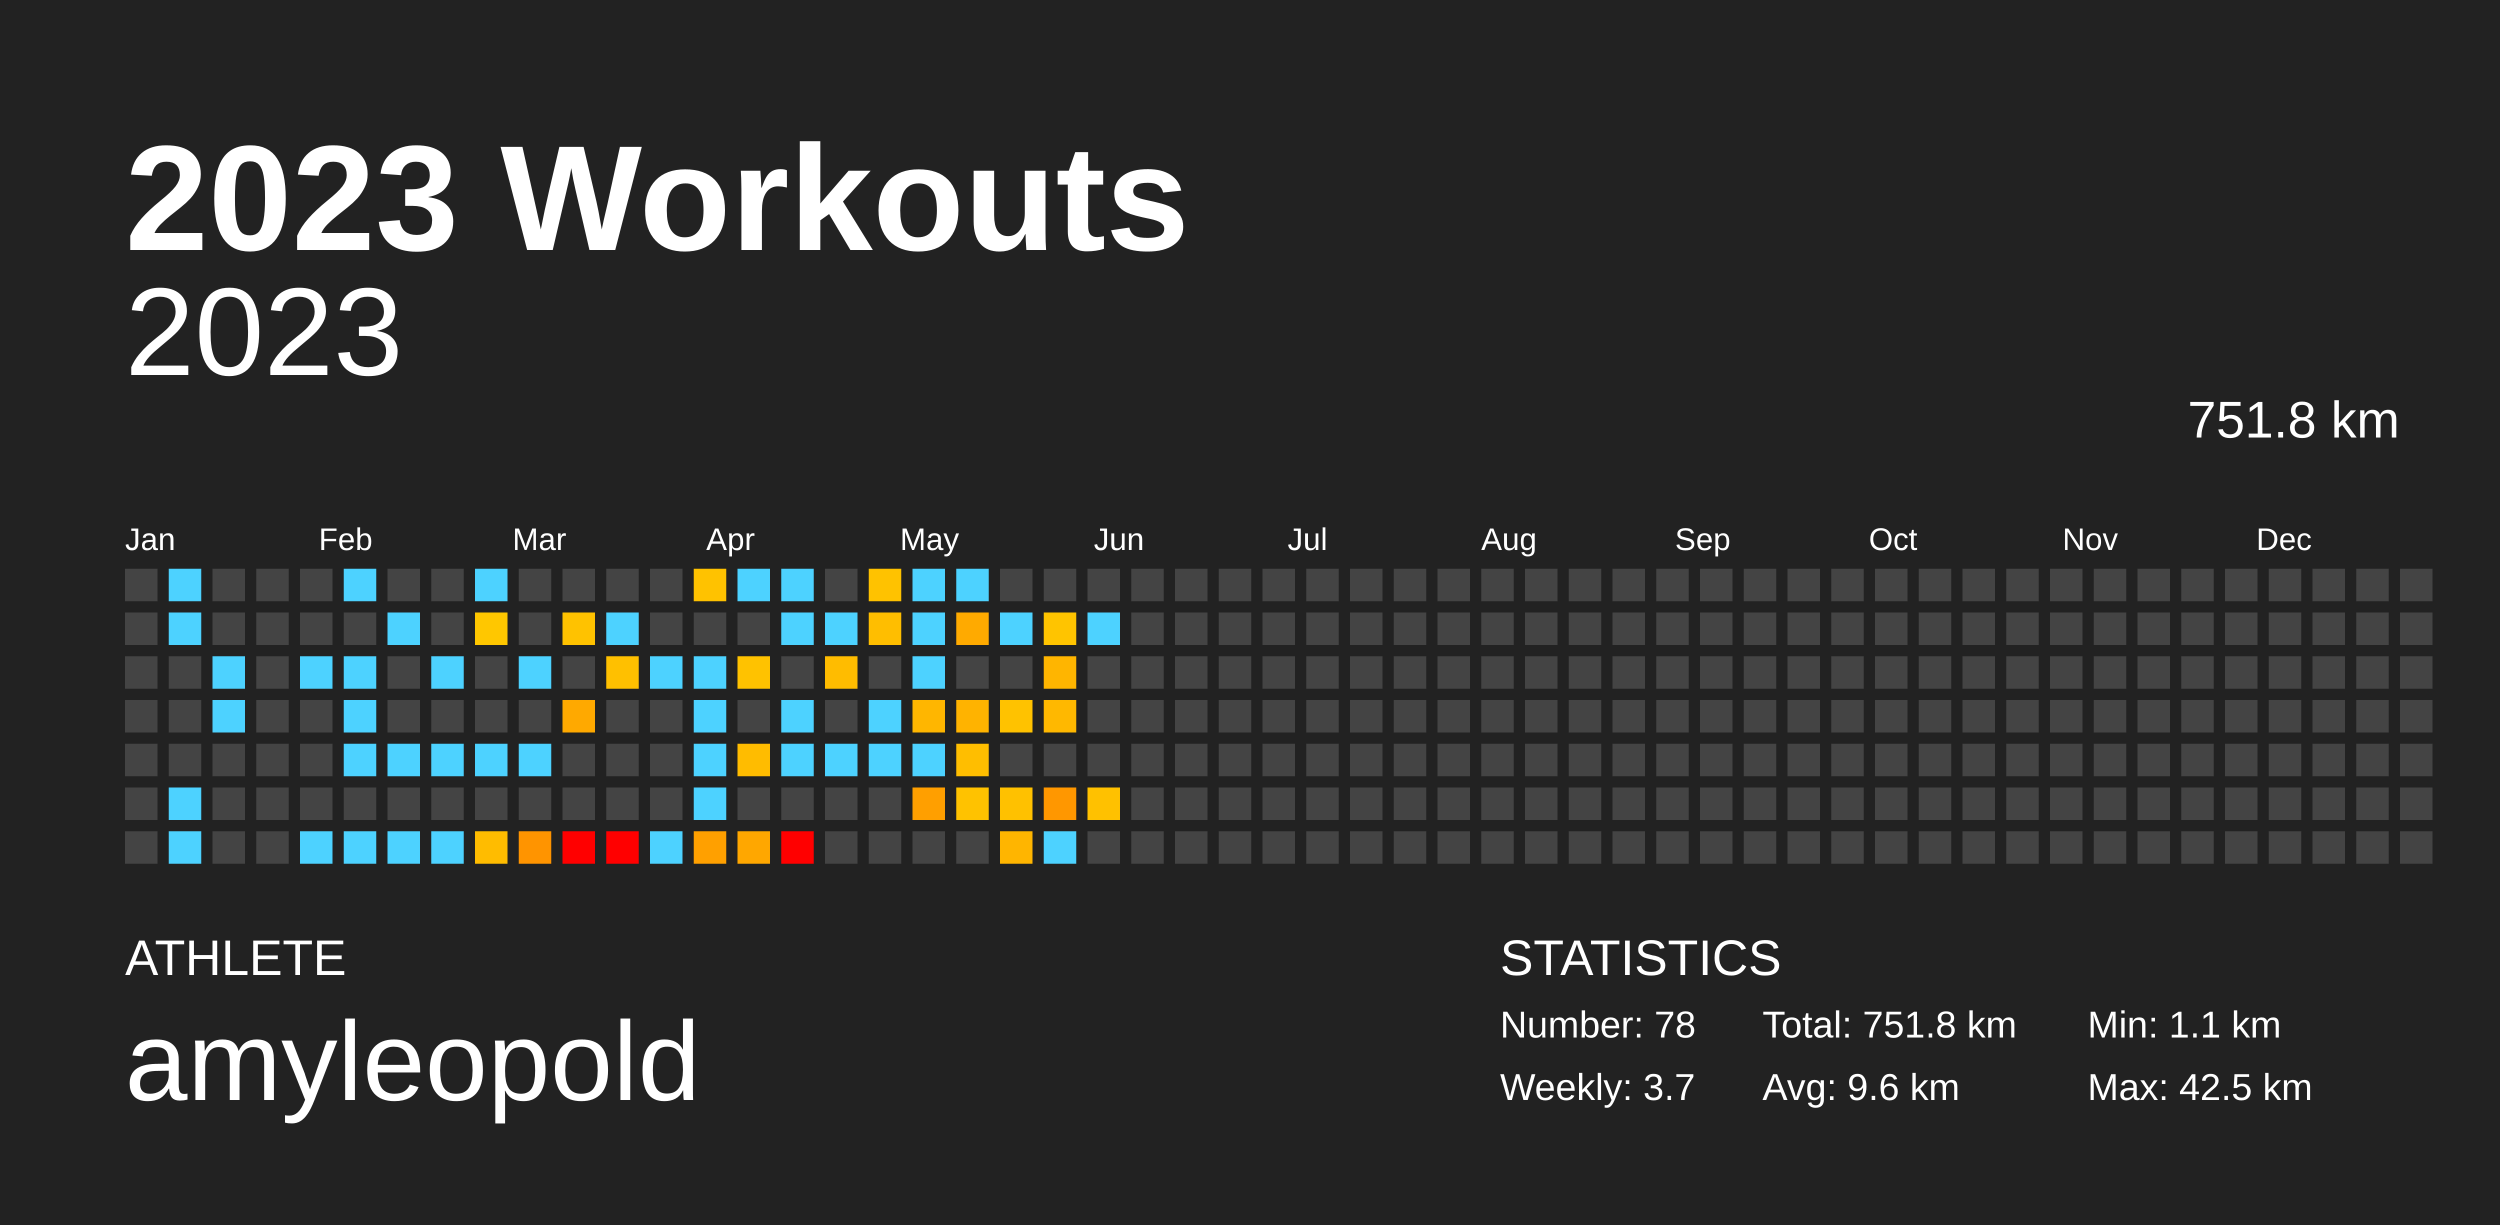
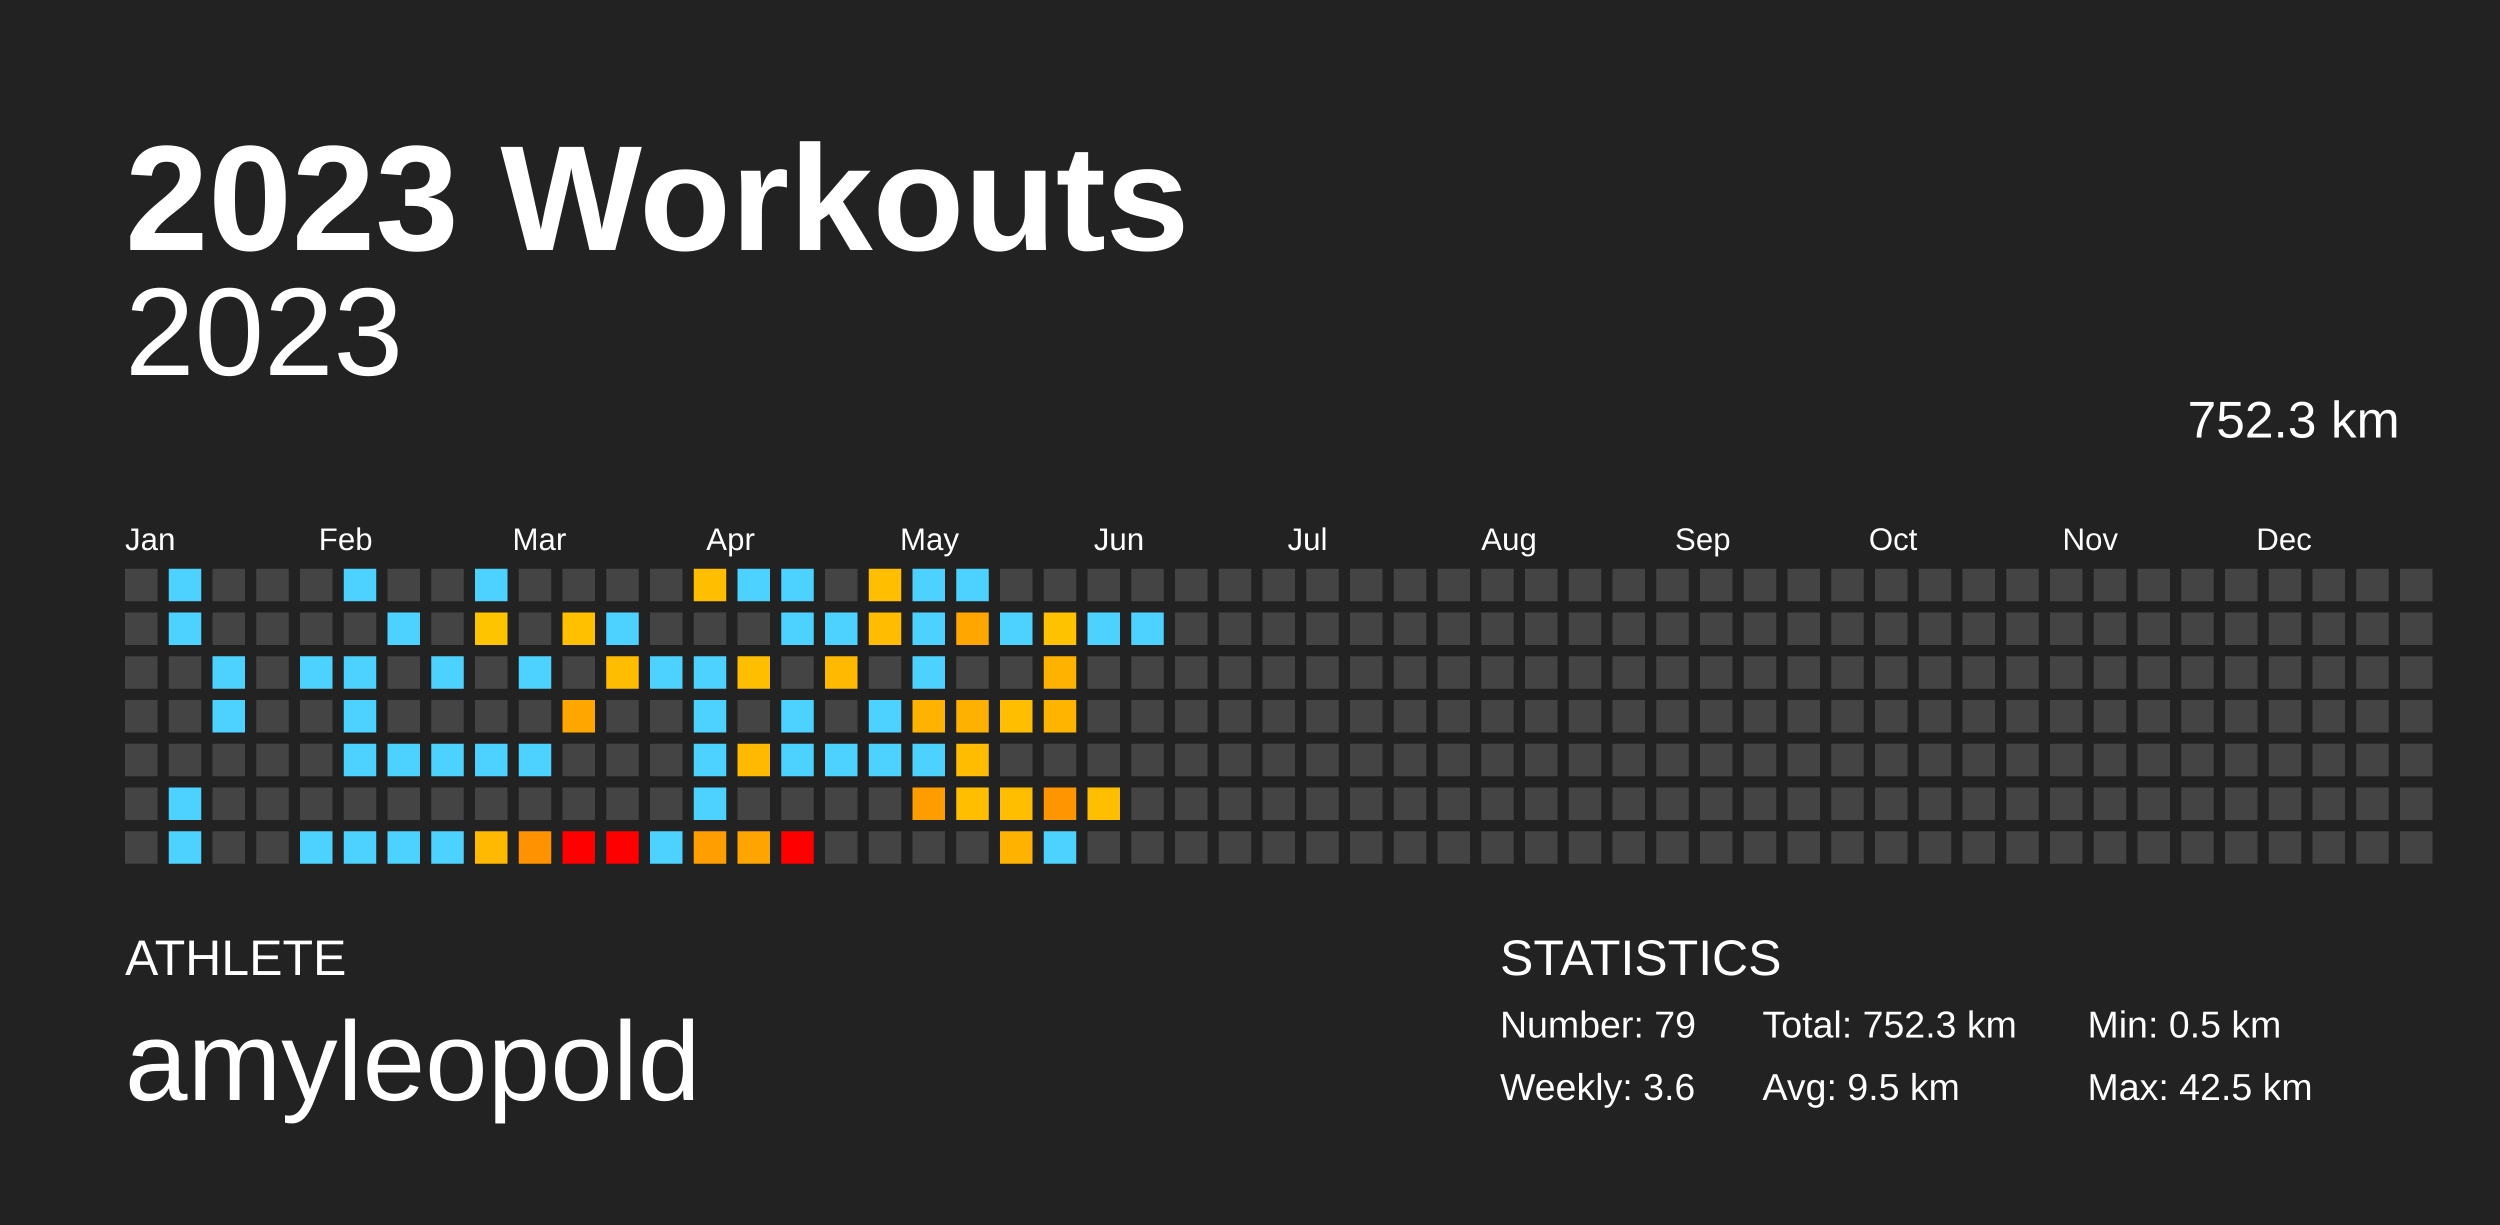
<svg xmlns="http://www.w3.org/2000/svg" baseProfile="full" height="98mm" version="1.1" viewBox="0,0,200,98" width="200mm">
  <defs />
  <rect fill="#222222" height="98" width="200" x="0" y="0" />
  <text fill="#FFFFFF" style="font-size:12px; font-family:Arial; font-weight:bold;" x="10" y="20">2023 Workouts</text>
  <text fill="#FFFFFF" style="font-size:4px; font-family:Arial" x="10" y="78">ATHLETE</text>
  <text fill="#FFFFFF" style="font-size:9px; font-family:Arial" x="10" y="88">amyleopold</text>
  <text fill="#FFFFFF" style="font-size:4px; font-family:Arial" x="120" y="78">STATISTICS</text>
-   <text fill="#FFFFFF" style="font-size:3px; font-family:Arial" x="120" y="83">Number: 78</text>
-   <text fill="#FFFFFF" style="font-size:3px; font-family:Arial" x="120" y="88">Weekly: 3.7</text>
-   <text fill="#FFFFFF" style="font-size:3px; font-family:Arial" x="141" y="83">Total: 751.8 km</text>
-   <text fill="#FFFFFF" style="font-size:3px; font-family:Arial" x="141" y="88">Avg: 9.6 km</text>
-   <text fill="#FFFFFF" style="font-size:3px; font-family:Arial" x="167" y="83">Min: 1.1 km</text>
+   <text fill="#FFFFFF" style="font-size:3px; font-family:Arial" x="120" y="83">Number: 79</text>
+   <text fill="#FFFFFF" style="font-size:3px; font-family:Arial" x="120" y="88">Weekly: 3.6</text>
+   <text fill="#FFFFFF" style="font-size:3px; font-family:Arial" x="141" y="83">Total: 752.3 km</text>
+   <text fill="#FFFFFF" style="font-size:3px; font-family:Arial" x="141" y="88">Avg: 9.5 km</text>
+   <text fill="#FFFFFF" style="font-size:3px; font-family:Arial" x="167" y="83">Min: 0.5 km</text>
  <text fill="#FFFFFF" style="font-size:3px; font-family:Arial" x="167" y="88">Max: 42.5 km</text>
  <text alignment-baseline="hanging" fill="#FFFFFF" style="font-size:10.0px; font-family:Arial;" x="10" y="30">2023</text>
-   <text alignment-baseline="hanging" fill="#FFFFFF" style="font-size:4.125px; font-family:Arial;" x="175" y="35">751.8 km</text>
+   <text alignment-baseline="hanging" fill="#FFFFFF" style="font-size:4.125px; font-family:Arial;" x="175" y="35">752.3 km</text>
  <text fill="#FFFFFF" style="font-size:2.5px; font-family:Arial" x="10.0" y="44">Jan</text>
  <text fill="#FFFFFF" style="font-size:2.5px; font-family:Arial" x="25.5" y="44">Feb</text>
  <text fill="#FFFFFF" style="font-size:2.5px; font-family:Arial" x="41.0" y="44">Mar</text>
  <text fill="#FFFFFF" style="font-size:2.5px; font-family:Arial" x="56.5" y="44">Apr</text>
  <text fill="#FFFFFF" style="font-size:2.5px; font-family:Arial" x="72.0" y="44">May</text>
  <text fill="#FFFFFF" style="font-size:2.5px; font-family:Arial" x="87.5" y="44">Jun</text>
  <text fill="#FFFFFF" style="font-size:2.5px; font-family:Arial" x="103.0" y="44">Jul</text>
  <text fill="#FFFFFF" style="font-size:2.5px; font-family:Arial" x="118.5" y="44">Aug</text>
  <text fill="#FFFFFF" style="font-size:2.5px; font-family:Arial" x="134.0" y="44">Sep</text>
  <text fill="#FFFFFF" style="font-size:2.5px; font-family:Arial" x="149.5" y="44">Oct</text>
  <text fill="#FFFFFF" style="font-size:2.5px; font-family:Arial" x="165.0" y="44">Nov</text>
  <text fill="#FFFFFF" style="font-size:2.5px; font-family:Arial" x="180.5" y="44">Dec</text>
  <rect fill="#444444" height="2.6" width="2.6" x="10.0" y="45.5" />
  <rect fill="#444444" height="2.6" width="2.6" x="10.0" y="49.0" />
  <rect fill="#444444" height="2.6" width="2.6" x="10.0" y="52.5" />
  <rect fill="#444444" height="2.6" width="2.6" x="10.0" y="56.0" />
  <rect fill="#444444" height="2.6" width="2.6" x="10.0" y="59.5" />
  <rect fill="#444444" height="2.6" width="2.6" x="10.0" y="63.0" />
  <rect fill="#444444" height="2.6" width="2.6" x="10.0" y="66.5" />
  <rect fill="#4dd2ff" height="2.6" width="2.6" x="13.5" y="45.5" />
  <rect fill="#4dd2ff" height="2.6" width="2.6" x="13.5" y="49.0" />
  <rect fill="#444444" height="2.6" width="2.6" x="13.5" y="52.5" />
  <rect fill="#444444" height="2.6" width="2.6" x="13.5" y="56.0" />
  <rect fill="#444444" height="2.6" width="2.6" x="13.5" y="59.5" />
  <rect fill="#4dd2ff" height="2.6" width="2.6" x="13.5" y="63.0" />
  <rect fill="#4dd2ff" height="2.6" width="2.6" x="13.5" y="66.5" />
  <rect fill="#444444" height="2.6" width="2.6" x="17.0" y="45.5" />
  <rect fill="#444444" height="2.6" width="2.6" x="17.0" y="49.0" />
  <rect fill="#4dd2ff" height="2.6" width="2.6" x="17.0" y="52.5" />
  <rect fill="#4dd2ff" height="2.6" width="2.6" x="17.0" y="56.0" />
  <rect fill="#444444" height="2.6" width="2.6" x="17.0" y="59.5" />
  <rect fill="#444444" height="2.6" width="2.6" x="17.0" y="63.0" />
  <rect fill="#444444" height="2.6" width="2.6" x="17.0" y="66.5" />
  <rect fill="#444444" height="2.6" width="2.6" x="20.5" y="45.5" />
  <rect fill="#444444" height="2.6" width="2.6" x="20.5" y="49.0" />
  <rect fill="#444444" height="2.6" width="2.6" x="20.5" y="52.5" />
  <rect fill="#444444" height="2.6" width="2.6" x="20.5" y="56.0" />
  <rect fill="#444444" height="2.6" width="2.6" x="20.5" y="59.5" />
  <rect fill="#444444" height="2.6" width="2.6" x="20.5" y="63.0" />
  <rect fill="#444444" height="2.6" width="2.6" x="20.5" y="66.5" />
  <rect fill="#444444" height="2.6" width="2.6" x="24.0" y="45.5" />
  <rect fill="#444444" height="2.6" width="2.6" x="24.0" y="49.0" />
  <rect fill="#4dd2ff" height="2.6" width="2.6" x="24.0" y="52.5" />
  <rect fill="#444444" height="2.6" width="2.6" x="24.0" y="56.0" />
  <rect fill="#444444" height="2.6" width="2.6" x="24.0" y="59.5" />
  <rect fill="#444444" height="2.6" width="2.6" x="24.0" y="63.0" />
  <rect fill="#4dd2ff" height="2.6" width="2.6" x="24.0" y="66.5" />
  <rect fill="#4dd2ff" height="2.6" width="2.6" x="27.5" y="45.5" />
  <rect fill="#444444" height="2.6" width="2.6" x="27.5" y="49.0" />
  <rect fill="#4dd2ff" height="2.6" width="2.6" x="27.5" y="52.5" />
  <rect fill="#4dd2ff" height="2.6" width="2.6" x="27.5" y="56.0" />
  <rect fill="#4dd2ff" height="2.6" width="2.6" x="27.5" y="59.5" />
  <rect fill="#444444" height="2.6" width="2.6" x="27.5" y="63.0" />
  <rect fill="#4dd2ff" height="2.6" width="2.6" x="27.5" y="66.5" />
  <rect fill="#444444" height="2.6" width="2.6" x="31.0" y="45.5" />
  <rect fill="#4dd2ff" height="2.6" width="2.6" x="31.0" y="49.0" />
  <rect fill="#444444" height="2.6" width="2.6" x="31.0" y="52.5" />
  <rect fill="#444444" height="2.6" width="2.6" x="31.0" y="56.0" />
  <rect fill="#4dd2ff" height="2.6" width="2.6" x="31.0" y="59.5" />
  <rect fill="#444444" height="2.6" width="2.6" x="31.0" y="63.0" />
  <rect fill="#4dd2ff" height="2.6" width="2.6" x="31.0" y="66.5" />
  <rect fill="#444444" height="2.6" width="2.6" x="34.5" y="45.5" />
  <rect fill="#444444" height="2.6" width="2.6" x="34.5" y="49.0" />
  <rect fill="#4dd2ff" height="2.6" width="2.6" x="34.5" y="52.5" />
  <rect fill="#444444" height="2.6" width="2.6" x="34.5" y="56.0" />
  <rect fill="#4dd2ff" height="2.6" width="2.6" x="34.5" y="59.5" />
  <rect fill="#444444" height="2.6" width="2.6" x="34.5" y="63.0" />
  <rect fill="#4dd2ff" height="2.6" width="2.6" x="34.5" y="66.5" />
  <rect fill="#4dd2ff" height="2.6" width="2.6" x="38.0" y="45.5" />
-   <rect fill="#ffc700" height="2.6" width="2.6" x="38.0" y="49.0" />
+   <rect fill="#ffc400" height="2.6" width="2.6" x="38.0" y="49.0" />
  <rect fill="#444444" height="2.6" width="2.6" x="38.0" y="52.5" />
  <rect fill="#444444" height="2.6" width="2.6" x="38.0" y="56.0" />
  <rect fill="#4dd2ff" height="2.6" width="2.6" x="38.0" y="59.5" />
  <rect fill="#444444" height="2.6" width="2.6" x="38.0" y="63.0" />
-   <rect fill="#ffbc00" height="2.6" width="2.6" x="38.0" y="66.5" />
+   <rect fill="#ffb900" height="2.6" width="2.6" x="38.0" y="66.5" />
  <rect fill="#444444" height="2.6" width="2.6" x="41.5" y="45.5" />
  <rect fill="#444444" height="2.6" width="2.6" x="41.5" y="49.0" />
  <rect fill="#4dd2ff" height="2.6" width="2.6" x="41.5" y="52.5" />
  <rect fill="#444444" height="2.6" width="2.6" x="41.5" y="56.0" />
  <rect fill="#4dd2ff" height="2.6" width="2.6" x="41.5" y="59.5" />
  <rect fill="#444444" height="2.6" width="2.6" x="41.5" y="63.0" />
-   <rect fill="#ff9400" height="2.6" width="2.6" x="41.5" y="66.5" />
+   <rect fill="#ff9200" height="2.6" width="2.6" x="41.5" y="66.5" />
  <rect fill="#444444" height="2.6" width="2.6" x="45.0" y="45.5" />
-   <rect fill="#ffc200" height="2.6" width="2.6" x="45.0" y="49.0" />
+   <rect fill="#ffc000" height="2.6" width="2.6" x="45.0" y="49.0" />
  <rect fill="#444444" height="2.6" width="2.6" x="45.0" y="52.5" />
-   <rect fill="#ffa900" height="2.6" width="2.6" x="45.0" y="56.0" />
+   <rect fill="#ffa700" height="2.6" width="2.6" x="45.0" y="56.0" />
  <rect fill="#444444" height="2.6" width="2.6" x="45.0" y="59.5" />
  <rect fill="#444444" height="2.6" width="2.6" x="45.0" y="63.0" />
  <rect fill="red" height="2.6" width="2.6" x="45.0" y="66.5" />
  <rect fill="#444444" height="2.6" width="2.6" x="48.5" y="45.5" />
  <rect fill="#4dd2ff" height="2.6" width="2.6" x="48.5" y="49.0" />
-   <rect fill="#ffc000" height="2.6" width="2.6" x="48.5" y="52.5" />
+   <rect fill="#ffbd00" height="2.6" width="2.6" x="48.5" y="52.5" />
  <rect fill="#444444" height="2.6" width="2.6" x="48.5" y="56.0" />
  <rect fill="#444444" height="2.6" width="2.6" x="48.5" y="59.5" />
  <rect fill="#444444" height="2.6" width="2.6" x="48.5" y="63.0" />
  <rect fill="red" height="2.6" width="2.6" x="48.5" y="66.5" />
  <rect fill="#444444" height="2.6" width="2.6" x="52.0" y="45.5" />
  <rect fill="#444444" height="2.6" width="2.6" x="52.0" y="49.0" />
  <rect fill="#4dd2ff" height="2.6" width="2.6" x="52.0" y="52.5" />
  <rect fill="#444444" height="2.6" width="2.6" x="52.0" y="56.0" />
  <rect fill="#444444" height="2.6" width="2.6" x="52.0" y="59.5" />
  <rect fill="#444444" height="2.6" width="2.6" x="52.0" y="63.0" />
  <rect fill="#4dd2ff" height="2.6" width="2.6" x="52.0" y="66.5" />
-   <rect fill="#ffc200" height="2.6" width="2.6" x="55.5" y="45.5" />
+   <rect fill="#ffbf00" height="2.6" width="2.6" x="55.5" y="45.5" />
  <rect fill="#444444" height="2.6" width="2.6" x="55.5" y="49.0" />
  <rect fill="#4dd2ff" height="2.6" width="2.6" x="55.5" y="52.5" />
  <rect fill="#4dd2ff" height="2.6" width="2.6" x="55.5" y="56.0" />
  <rect fill="#4dd2ff" height="2.6" width="2.6" x="55.5" y="59.5" />
  <rect fill="#4dd2ff" height="2.6" width="2.6" x="55.5" y="63.0" />
-   <rect fill="#ffa000" height="2.6" width="2.6" x="55.5" y="66.5" />
+   <rect fill="#ff9e00" height="2.6" width="2.6" x="55.5" y="66.5" />
  <rect fill="#4dd2ff" height="2.6" width="2.6" x="59.0" y="45.5" />
  <rect fill="#444444" height="2.6" width="2.6" x="59.0" y="49.0" />
-   <rect fill="#ffc200" height="2.6" width="2.6" x="59.0" y="52.5" />
+   <rect fill="#ffbf00" height="2.6" width="2.6" x="59.0" y="52.5" />
  <rect fill="#444444" height="2.6" width="2.6" x="59.0" y="56.0" />
-   <rect fill="#ffbc00" height="2.6" width="2.6" x="59.0" y="59.5" />
+   <rect fill="#ffb900" height="2.6" width="2.6" x="59.0" y="59.5" />
  <rect fill="#444444" height="2.6" width="2.6" x="59.0" y="63.0" />
-   <rect fill="#ffa700" height="2.6" width="2.6" x="59.0" y="66.5" />
+   <rect fill="#ffa400" height="2.6" width="2.6" x="59.0" y="66.5" />
  <rect fill="#4dd2ff" height="2.6" width="2.6" x="62.5" y="45.5" />
  <rect fill="#4dd2ff" height="2.6" width="2.6" x="62.5" y="49.0" />
  <rect fill="#444444" height="2.6" width="2.6" x="62.5" y="52.5" />
  <rect fill="#4dd2ff" height="2.6" width="2.6" x="62.5" y="56.0" />
  <rect fill="#4dd2ff" height="2.6" width="2.6" x="62.5" y="59.5" />
  <rect fill="#444444" height="2.6" width="2.6" x="62.5" y="63.0" />
  <rect fill="red" height="2.6" width="2.6" x="62.5" y="66.5" />
  <rect fill="#444444" height="2.6" width="2.6" x="66.0" y="45.5" />
  <rect fill="#4dd2ff" height="2.6" width="2.6" x="66.0" y="49.0" />
-   <rect fill="#ffbc00" height="2.6" width="2.6" x="66.0" y="52.5" />
+   <rect fill="#ffb900" height="2.6" width="2.6" x="66.0" y="52.5" />
  <rect fill="#444444" height="2.6" width="2.6" x="66.0" y="56.0" />
  <rect fill="#4dd2ff" height="2.6" width="2.6" x="66.0" y="59.5" />
  <rect fill="#444444" height="2.6" width="2.6" x="66.0" y="63.0" />
  <rect fill="#444444" height="2.6" width="2.6" x="66.0" y="66.5" />
-   <rect fill="#ffc200" height="2.6" width="2.6" x="69.5" y="45.5" />
-   <rect fill="#ffbe00" height="2.6" width="2.6" x="69.5" y="49.0" />
+   <rect fill="#ffbf00" height="2.6" width="2.6" x="69.5" y="45.5" />
+   <rect fill="#ffbc00" height="2.6" width="2.6" x="69.5" y="49.0" />
  <rect fill="#444444" height="2.6" width="2.6" x="69.5" y="52.5" />
  <rect fill="#4dd2ff" height="2.6" width="2.6" x="69.5" y="56.0" />
  <rect fill="#4dd2ff" height="2.6" width="2.6" x="69.5" y="59.5" />
  <rect fill="#444444" height="2.6" width="2.6" x="69.5" y="63.0" />
  <rect fill="#444444" height="2.6" width="2.6" x="69.5" y="66.5" />
  <rect fill="#4dd2ff" height="2.6" width="2.6" x="73.0" y="45.5" />
  <rect fill="#4dd2ff" height="2.6" width="2.6" x="73.0" y="49.0" />
  <rect fill="#4dd2ff" height="2.6" width="2.6" x="73.0" y="52.5" />
-   <rect fill="#ffb600" height="2.6" width="2.6" x="73.0" y="56.0" />
+   <rect fill="#ffb300" height="2.6" width="2.6" x="73.0" y="56.0" />
  <rect fill="#4dd2ff" height="2.6" width="2.6" x="73.0" y="59.5" />
-   <rect fill="#ff9f00" height="2.6" width="2.6" x="73.0" y="63.0" />
+   <rect fill="#ff9c00" height="2.6" width="2.6" x="73.0" y="63.0" />
  <rect fill="#444444" height="2.6" width="2.6" x="73.0" y="66.5" />
  <rect fill="#4dd2ff" height="2.6" width="2.6" x="76.5" y="45.5" />
-   <rect fill="#ffaa00" height="2.6" width="2.6" x="76.5" y="49.0" />
+   <rect fill="#ffa700" height="2.6" width="2.6" x="76.5" y="49.0" />
  <rect fill="#444444" height="2.6" width="2.6" x="76.5" y="52.5" />
-   <rect fill="#ffb300" height="2.6" width="2.6" x="76.5" y="56.0" />
-   <rect fill="#ffbe00" height="2.6" width="2.6" x="76.5" y="59.5" />
-   <rect fill="#ffc200" height="2.6" width="2.6" x="76.5" y="63.0" />
+   <rect fill="#ffb100" height="2.6" width="2.6" x="76.5" y="56.0" />
+   <rect fill="#ffbc00" height="2.6" width="2.6" x="76.5" y="59.5" />
+   <rect fill="#ffbf00" height="2.6" width="2.6" x="76.5" y="63.0" />
  <rect fill="#444444" height="2.6" width="2.6" x="76.5" y="66.5" />
  <rect fill="#444444" height="2.6" width="2.6" x="80.0" y="45.5" />
  <rect fill="#4dd2ff" height="2.6" width="2.6" x="80.0" y="49.0" />
  <rect fill="#444444" height="2.6" width="2.6" x="80.0" y="52.5" />
-   <rect fill="#ffc200" height="2.6" width="2.6" x="80.0" y="56.0" />
+   <rect fill="#ffbf00" height="2.6" width="2.6" x="80.0" y="56.0" />
  <rect fill="#444444" height="2.6" width="2.6" x="80.0" y="59.5" />
-   <rect fill="#ffc100" height="2.6" width="2.6" x="80.0" y="63.0" />
-   <rect fill="#ffb500" height="2.6" width="2.6" x="80.0" y="66.5" />
+   <rect fill="#ffbe00" height="2.6" width="2.6" x="80.0" y="63.0" />
+   <rect fill="#ffb300" height="2.6" width="2.6" x="80.0" y="66.5" />
  <rect fill="#444444" height="2.6" width="2.6" x="83.5" y="45.5" />
-   <rect fill="#ffc400" height="2.6" width="2.6" x="83.5" y="49.0" />
-   <rect fill="#ffb500" height="2.6" width="2.6" x="83.5" y="52.5" />
-   <rect fill="#ffb800" height="2.6" width="2.6" x="83.5" y="56.0" />
+   <rect fill="#ffc200" height="2.6" width="2.6" x="83.5" y="49.0" />
+   <rect fill="#ffb300" height="2.6" width="2.6" x="83.5" y="52.5" />
+   <rect fill="#ffb500" height="2.6" width="2.6" x="83.5" y="56.0" />
  <rect fill="#444444" height="2.6" width="2.6" x="83.5" y="59.5" />
-   <rect fill="#ff9700" height="2.6" width="2.6" x="83.5" y="63.0" />
+   <rect fill="#ff9500" height="2.6" width="2.6" x="83.5" y="63.0" />
  <rect fill="#4dd2ff" height="2.6" width="2.6" x="83.5" y="66.5" />
  <rect fill="#444444" height="2.6" width="2.6" x="87.0" y="45.5" />
  <rect fill="#4dd2ff" height="2.6" width="2.6" x="87.0" y="49.0" />
  <rect fill="#444444" height="2.6" width="2.6" x="87.0" y="52.5" />
  <rect fill="#444444" height="2.6" width="2.6" x="87.0" y="56.0" />
  <rect fill="#444444" height="2.6" width="2.6" x="87.0" y="59.5" />
-   <rect fill="#ffc100" height="2.6" width="2.6" x="87.0" y="63.0" />
+   <rect fill="#ffbe00" height="2.6" width="2.6" x="87.0" y="63.0" />
  <rect fill="#444444" height="2.6" width="2.6" x="87.0" y="66.5" />
  <rect fill="#444444" height="2.6" width="2.6" x="90.5" y="45.5" />
-   <rect fill="#444444" height="2.6" width="2.6" x="90.5" y="49.0" />
+   <rect fill="#4dd2ff" height="2.6" width="2.6" x="90.5" y="49.0" />
  <rect fill="#444444" height="2.6" width="2.6" x="90.5" y="52.5" />
  <rect fill="#444444" height="2.6" width="2.6" x="90.5" y="56.0" />
  <rect fill="#444444" height="2.6" width="2.6" x="90.5" y="59.5" />
  <rect fill="#444444" height="2.6" width="2.6" x="90.5" y="63.0" />
  <rect fill="#444444" height="2.6" width="2.6" x="90.5" y="66.5" />
  <rect fill="#444444" height="2.6" width="2.6" x="94.0" y="45.5" />
  <rect fill="#444444" height="2.6" width="2.6" x="94.0" y="49.0" />
  <rect fill="#444444" height="2.6" width="2.6" x="94.0" y="52.5" />
  <rect fill="#444444" height="2.6" width="2.6" x="94.0" y="56.0" />
  <rect fill="#444444" height="2.6" width="2.6" x="94.0" y="59.5" />
  <rect fill="#444444" height="2.6" width="2.6" x="94.0" y="63.0" />
  <rect fill="#444444" height="2.6" width="2.6" x="94.0" y="66.5" />
  <rect fill="#444444" height="2.6" width="2.6" x="97.5" y="45.5" />
  <rect fill="#444444" height="2.6" width="2.6" x="97.5" y="49.0" />
  <rect fill="#444444" height="2.6" width="2.6" x="97.5" y="52.5" />
  <rect fill="#444444" height="2.6" width="2.6" x="97.5" y="56.0" />
  <rect fill="#444444" height="2.6" width="2.6" x="97.5" y="59.5" />
  <rect fill="#444444" height="2.6" width="2.6" x="97.5" y="63.0" />
  <rect fill="#444444" height="2.6" width="2.6" x="97.5" y="66.5" />
  <rect fill="#444444" height="2.6" width="2.6" x="101.0" y="45.5" />
  <rect fill="#444444" height="2.6" width="2.6" x="101.0" y="49.0" />
  <rect fill="#444444" height="2.6" width="2.6" x="101.0" y="52.5" />
  <rect fill="#444444" height="2.6" width="2.6" x="101.0" y="56.0" />
  <rect fill="#444444" height="2.6" width="2.6" x="101.0" y="59.5" />
  <rect fill="#444444" height="2.6" width="2.6" x="101.0" y="63.0" />
  <rect fill="#444444" height="2.6" width="2.6" x="101.0" y="66.5" />
  <rect fill="#444444" height="2.6" width="2.6" x="104.5" y="45.5" />
  <rect fill="#444444" height="2.6" width="2.6" x="104.5" y="49.0" />
  <rect fill="#444444" height="2.6" width="2.6" x="104.5" y="52.5" />
  <rect fill="#444444" height="2.6" width="2.6" x="104.5" y="56.0" />
  <rect fill="#444444" height="2.6" width="2.6" x="104.5" y="59.5" />
  <rect fill="#444444" height="2.6" width="2.6" x="104.5" y="63.0" />
  <rect fill="#444444" height="2.6" width="2.6" x="104.5" y="66.5" />
  <rect fill="#444444" height="2.6" width="2.6" x="108.0" y="45.5" />
  <rect fill="#444444" height="2.6" width="2.6" x="108.0" y="49.0" />
  <rect fill="#444444" height="2.6" width="2.6" x="108.0" y="52.5" />
  <rect fill="#444444" height="2.6" width="2.6" x="108.0" y="56.0" />
  <rect fill="#444444" height="2.6" width="2.6" x="108.0" y="59.5" />
  <rect fill="#444444" height="2.6" width="2.6" x="108.0" y="63.0" />
  <rect fill="#444444" height="2.6" width="2.6" x="108.0" y="66.5" />
  <rect fill="#444444" height="2.6" width="2.6" x="111.5" y="45.5" />
  <rect fill="#444444" height="2.6" width="2.6" x="111.5" y="49.0" />
  <rect fill="#444444" height="2.6" width="2.6" x="111.5" y="52.5" />
  <rect fill="#444444" height="2.6" width="2.6" x="111.5" y="56.0" />
  <rect fill="#444444" height="2.6" width="2.6" x="111.5" y="59.5" />
  <rect fill="#444444" height="2.6" width="2.6" x="111.5" y="63.0" />
  <rect fill="#444444" height="2.6" width="2.6" x="111.5" y="66.5" />
  <rect fill="#444444" height="2.6" width="2.6" x="115.0" y="45.5" />
  <rect fill="#444444" height="2.6" width="2.6" x="115.0" y="49.0" />
  <rect fill="#444444" height="2.6" width="2.6" x="115.0" y="52.5" />
  <rect fill="#444444" height="2.6" width="2.6" x="115.0" y="56.0" />
  <rect fill="#444444" height="2.6" width="2.6" x="115.0" y="59.5" />
  <rect fill="#444444" height="2.6" width="2.6" x="115.0" y="63.0" />
  <rect fill="#444444" height="2.6" width="2.6" x="115.0" y="66.5" />
  <rect fill="#444444" height="2.6" width="2.6" x="118.5" y="45.5" />
  <rect fill="#444444" height="2.6" width="2.6" x="118.5" y="49.0" />
  <rect fill="#444444" height="2.6" width="2.6" x="118.5" y="52.5" />
  <rect fill="#444444" height="2.6" width="2.6" x="118.5" y="56.0" />
  <rect fill="#444444" height="2.6" width="2.6" x="118.5" y="59.5" />
  <rect fill="#444444" height="2.6" width="2.6" x="118.5" y="63.0" />
  <rect fill="#444444" height="2.6" width="2.6" x="118.5" y="66.5" />
  <rect fill="#444444" height="2.6" width="2.6" x="122.0" y="45.5" />
  <rect fill="#444444" height="2.6" width="2.6" x="122.0" y="49.0" />
  <rect fill="#444444" height="2.6" width="2.6" x="122.0" y="52.5" />
  <rect fill="#444444" height="2.6" width="2.6" x="122.0" y="56.0" />
  <rect fill="#444444" height="2.6" width="2.6" x="122.0" y="59.5" />
  <rect fill="#444444" height="2.6" width="2.6" x="122.0" y="63.0" />
  <rect fill="#444444" height="2.6" width="2.6" x="122.0" y="66.5" />
  <rect fill="#444444" height="2.6" width="2.6" x="125.5" y="45.5" />
  <rect fill="#444444" height="2.6" width="2.6" x="125.5" y="49.0" />
  <rect fill="#444444" height="2.6" width="2.6" x="125.5" y="52.5" />
  <rect fill="#444444" height="2.6" width="2.6" x="125.5" y="56.0" />
  <rect fill="#444444" height="2.6" width="2.6" x="125.5" y="59.5" />
  <rect fill="#444444" height="2.6" width="2.6" x="125.5" y="63.0" />
  <rect fill="#444444" height="2.6" width="2.6" x="125.5" y="66.5" />
  <rect fill="#444444" height="2.6" width="2.6" x="129.0" y="45.5" />
  <rect fill="#444444" height="2.6" width="2.6" x="129.0" y="49.0" />
  <rect fill="#444444" height="2.6" width="2.6" x="129.0" y="52.5" />
  <rect fill="#444444" height="2.6" width="2.6" x="129.0" y="56.0" />
  <rect fill="#444444" height="2.6" width="2.6" x="129.0" y="59.5" />
  <rect fill="#444444" height="2.6" width="2.6" x="129.0" y="63.0" />
  <rect fill="#444444" height="2.6" width="2.6" x="129.0" y="66.5" />
  <rect fill="#444444" height="2.6" width="2.6" x="132.5" y="45.5" />
  <rect fill="#444444" height="2.6" width="2.6" x="132.5" y="49.0" />
  <rect fill="#444444" height="2.6" width="2.6" x="132.5" y="52.5" />
  <rect fill="#444444" height="2.6" width="2.6" x="132.5" y="56.0" />
  <rect fill="#444444" height="2.6" width="2.6" x="132.5" y="59.5" />
  <rect fill="#444444" height="2.6" width="2.6" x="132.5" y="63.0" />
  <rect fill="#444444" height="2.6" width="2.6" x="132.5" y="66.5" />
  <rect fill="#444444" height="2.6" width="2.6" x="136.0" y="45.5" />
  <rect fill="#444444" height="2.6" width="2.6" x="136.0" y="49.0" />
  <rect fill="#444444" height="2.6" width="2.6" x="136.0" y="52.5" />
  <rect fill="#444444" height="2.6" width="2.6" x="136.0" y="56.0" />
  <rect fill="#444444" height="2.6" width="2.6" x="136.0" y="59.5" />
  <rect fill="#444444" height="2.6" width="2.6" x="136.0" y="63.0" />
  <rect fill="#444444" height="2.6" width="2.6" x="136.0" y="66.5" />
  <rect fill="#444444" height="2.6" width="2.6" x="139.5" y="45.5" />
  <rect fill="#444444" height="2.6" width="2.6" x="139.5" y="49.0" />
  <rect fill="#444444" height="2.6" width="2.6" x="139.5" y="52.5" />
  <rect fill="#444444" height="2.6" width="2.6" x="139.5" y="56.0" />
  <rect fill="#444444" height="2.6" width="2.6" x="139.5" y="59.5" />
  <rect fill="#444444" height="2.6" width="2.6" x="139.5" y="63.0" />
  <rect fill="#444444" height="2.6" width="2.6" x="139.5" y="66.5" />
  <rect fill="#444444" height="2.6" width="2.6" x="143.0" y="45.5" />
  <rect fill="#444444" height="2.6" width="2.6" x="143.0" y="49.0" />
  <rect fill="#444444" height="2.6" width="2.6" x="143.0" y="52.5" />
  <rect fill="#444444" height="2.6" width="2.6" x="143.0" y="56.0" />
  <rect fill="#444444" height="2.6" width="2.6" x="143.0" y="59.5" />
  <rect fill="#444444" height="2.6" width="2.6" x="143.0" y="63.0" />
  <rect fill="#444444" height="2.6" width="2.6" x="143.0" y="66.5" />
  <rect fill="#444444" height="2.6" width="2.6" x="146.5" y="45.5" />
  <rect fill="#444444" height="2.6" width="2.6" x="146.5" y="49.0" />
  <rect fill="#444444" height="2.6" width="2.6" x="146.5" y="52.5" />
  <rect fill="#444444" height="2.6" width="2.6" x="146.5" y="56.0" />
  <rect fill="#444444" height="2.6" width="2.6" x="146.5" y="59.5" />
  <rect fill="#444444" height="2.6" width="2.6" x="146.5" y="63.0" />
  <rect fill="#444444" height="2.6" width="2.6" x="146.5" y="66.5" />
  <rect fill="#444444" height="2.6" width="2.6" x="150.0" y="45.5" />
  <rect fill="#444444" height="2.6" width="2.6" x="150.0" y="49.0" />
  <rect fill="#444444" height="2.6" width="2.6" x="150.0" y="52.5" />
  <rect fill="#444444" height="2.6" width="2.6" x="150.0" y="56.0" />
  <rect fill="#444444" height="2.6" width="2.6" x="150.0" y="59.5" />
  <rect fill="#444444" height="2.6" width="2.6" x="150.0" y="63.0" />
  <rect fill="#444444" height="2.6" width="2.6" x="150.0" y="66.5" />
  <rect fill="#444444" height="2.6" width="2.6" x="153.5" y="45.5" />
  <rect fill="#444444" height="2.6" width="2.6" x="153.5" y="49.0" />
  <rect fill="#444444" height="2.6" width="2.6" x="153.5" y="52.5" />
  <rect fill="#444444" height="2.6" width="2.6" x="153.5" y="56.0" />
  <rect fill="#444444" height="2.6" width="2.6" x="153.5" y="59.5" />
  <rect fill="#444444" height="2.6" width="2.6" x="153.5" y="63.0" />
  <rect fill="#444444" height="2.6" width="2.6" x="153.5" y="66.5" />
  <rect fill="#444444" height="2.6" width="2.6" x="157.0" y="45.5" />
  <rect fill="#444444" height="2.6" width="2.6" x="157.0" y="49.0" />
  <rect fill="#444444" height="2.6" width="2.6" x="157.0" y="52.5" />
  <rect fill="#444444" height="2.6" width="2.6" x="157.0" y="56.0" />
  <rect fill="#444444" height="2.6" width="2.6" x="157.0" y="59.5" />
  <rect fill="#444444" height="2.6" width="2.6" x="157.0" y="63.0" />
  <rect fill="#444444" height="2.6" width="2.6" x="157.0" y="66.5" />
  <rect fill="#444444" height="2.6" width="2.6" x="160.5" y="45.5" />
  <rect fill="#444444" height="2.6" width="2.6" x="160.5" y="49.0" />
  <rect fill="#444444" height="2.6" width="2.6" x="160.5" y="52.5" />
  <rect fill="#444444" height="2.6" width="2.6" x="160.5" y="56.0" />
  <rect fill="#444444" height="2.6" width="2.6" x="160.5" y="59.5" />
  <rect fill="#444444" height="2.6" width="2.6" x="160.5" y="63.0" />
  <rect fill="#444444" height="2.6" width="2.6" x="160.5" y="66.5" />
  <rect fill="#444444" height="2.6" width="2.6" x="164.0" y="45.5" />
  <rect fill="#444444" height="2.6" width="2.6" x="164.0" y="49.0" />
  <rect fill="#444444" height="2.6" width="2.6" x="164.0" y="52.5" />
  <rect fill="#444444" height="2.6" width="2.6" x="164.0" y="56.0" />
  <rect fill="#444444" height="2.6" width="2.6" x="164.0" y="59.5" />
  <rect fill="#444444" height="2.6" width="2.6" x="164.0" y="63.0" />
  <rect fill="#444444" height="2.6" width="2.6" x="164.0" y="66.5" />
  <rect fill="#444444" height="2.6" width="2.6" x="167.5" y="45.5" />
  <rect fill="#444444" height="2.6" width="2.6" x="167.5" y="49.0" />
  <rect fill="#444444" height="2.6" width="2.6" x="167.5" y="52.5" />
  <rect fill="#444444" height="2.6" width="2.6" x="167.5" y="56.0" />
  <rect fill="#444444" height="2.6" width="2.6" x="167.5" y="59.5" />
  <rect fill="#444444" height="2.6" width="2.6" x="167.5" y="63.0" />
  <rect fill="#444444" height="2.6" width="2.6" x="167.5" y="66.5" />
  <rect fill="#444444" height="2.6" width="2.6" x="171.0" y="45.5" />
  <rect fill="#444444" height="2.6" width="2.6" x="171.0" y="49.0" />
  <rect fill="#444444" height="2.6" width="2.6" x="171.0" y="52.5" />
  <rect fill="#444444" height="2.6" width="2.6" x="171.0" y="56.0" />
  <rect fill="#444444" height="2.6" width="2.6" x="171.0" y="59.5" />
  <rect fill="#444444" height="2.6" width="2.6" x="171.0" y="63.0" />
  <rect fill="#444444" height="2.6" width="2.6" x="171.0" y="66.5" />
  <rect fill="#444444" height="2.6" width="2.6" x="174.5" y="45.5" />
  <rect fill="#444444" height="2.6" width="2.6" x="174.5" y="49.0" />
  <rect fill="#444444" height="2.6" width="2.6" x="174.5" y="52.5" />
  <rect fill="#444444" height="2.6" width="2.6" x="174.5" y="56.0" />
  <rect fill="#444444" height="2.6" width="2.6" x="174.5" y="59.5" />
  <rect fill="#444444" height="2.6" width="2.6" x="174.5" y="63.0" />
  <rect fill="#444444" height="2.6" width="2.6" x="174.5" y="66.5" />
  <rect fill="#444444" height="2.6" width="2.6" x="178.0" y="45.5" />
  <rect fill="#444444" height="2.6" width="2.6" x="178.0" y="49.0" />
  <rect fill="#444444" height="2.6" width="2.6" x="178.0" y="52.5" />
  <rect fill="#444444" height="2.6" width="2.6" x="178.0" y="56.0" />
  <rect fill="#444444" height="2.6" width="2.6" x="178.0" y="59.5" />
  <rect fill="#444444" height="2.6" width="2.6" x="178.0" y="63.0" />
  <rect fill="#444444" height="2.6" width="2.6" x="178.0" y="66.5" />
  <rect fill="#444444" height="2.6" width="2.6" x="181.5" y="45.5" />
  <rect fill="#444444" height="2.6" width="2.6" x="181.5" y="49.0" />
  <rect fill="#444444" height="2.6" width="2.6" x="181.5" y="52.5" />
  <rect fill="#444444" height="2.6" width="2.6" x="181.5" y="56.0" />
  <rect fill="#444444" height="2.6" width="2.6" x="181.5" y="59.5" />
  <rect fill="#444444" height="2.6" width="2.6" x="181.5" y="63.0" />
  <rect fill="#444444" height="2.6" width="2.6" x="181.5" y="66.5" />
  <rect fill="#444444" height="2.6" width="2.6" x="185.0" y="45.5" />
  <rect fill="#444444" height="2.6" width="2.6" x="185.0" y="49.0" />
  <rect fill="#444444" height="2.6" width="2.6" x="185.0" y="52.5" />
  <rect fill="#444444" height="2.6" width="2.6" x="185.0" y="56.0" />
  <rect fill="#444444" height="2.6" width="2.6" x="185.0" y="59.5" />
  <rect fill="#444444" height="2.6" width="2.6" x="185.0" y="63.0" />
  <rect fill="#444444" height="2.6" width="2.6" x="185.0" y="66.5" />
  <rect fill="#444444" height="2.6" width="2.6" x="188.5" y="45.5" />
  <rect fill="#444444" height="2.6" width="2.6" x="188.5" y="49.0" />
  <rect fill="#444444" height="2.6" width="2.6" x="188.5" y="52.5" />
  <rect fill="#444444" height="2.6" width="2.6" x="188.5" y="56.0" />
  <rect fill="#444444" height="2.6" width="2.6" x="188.5" y="59.5" />
  <rect fill="#444444" height="2.6" width="2.6" x="188.5" y="63.0" />
  <rect fill="#444444" height="2.6" width="2.6" x="188.5" y="66.5" />
  <rect fill="#444444" height="2.6" width="2.6" x="192.0" y="45.5" />
  <rect fill="#444444" height="2.6" width="2.6" x="192.0" y="49.0" />
  <rect fill="#444444" height="2.6" width="2.6" x="192.0" y="52.5" />
  <rect fill="#444444" height="2.6" width="2.6" x="192.0" y="56.0" />
  <rect fill="#444444" height="2.6" width="2.6" x="192.0" y="59.5" />
  <rect fill="#444444" height="2.6" width="2.6" x="192.0" y="63.0" />
  <rect fill="#444444" height="2.6" width="2.6" x="192.0" y="66.5" />
</svg>
